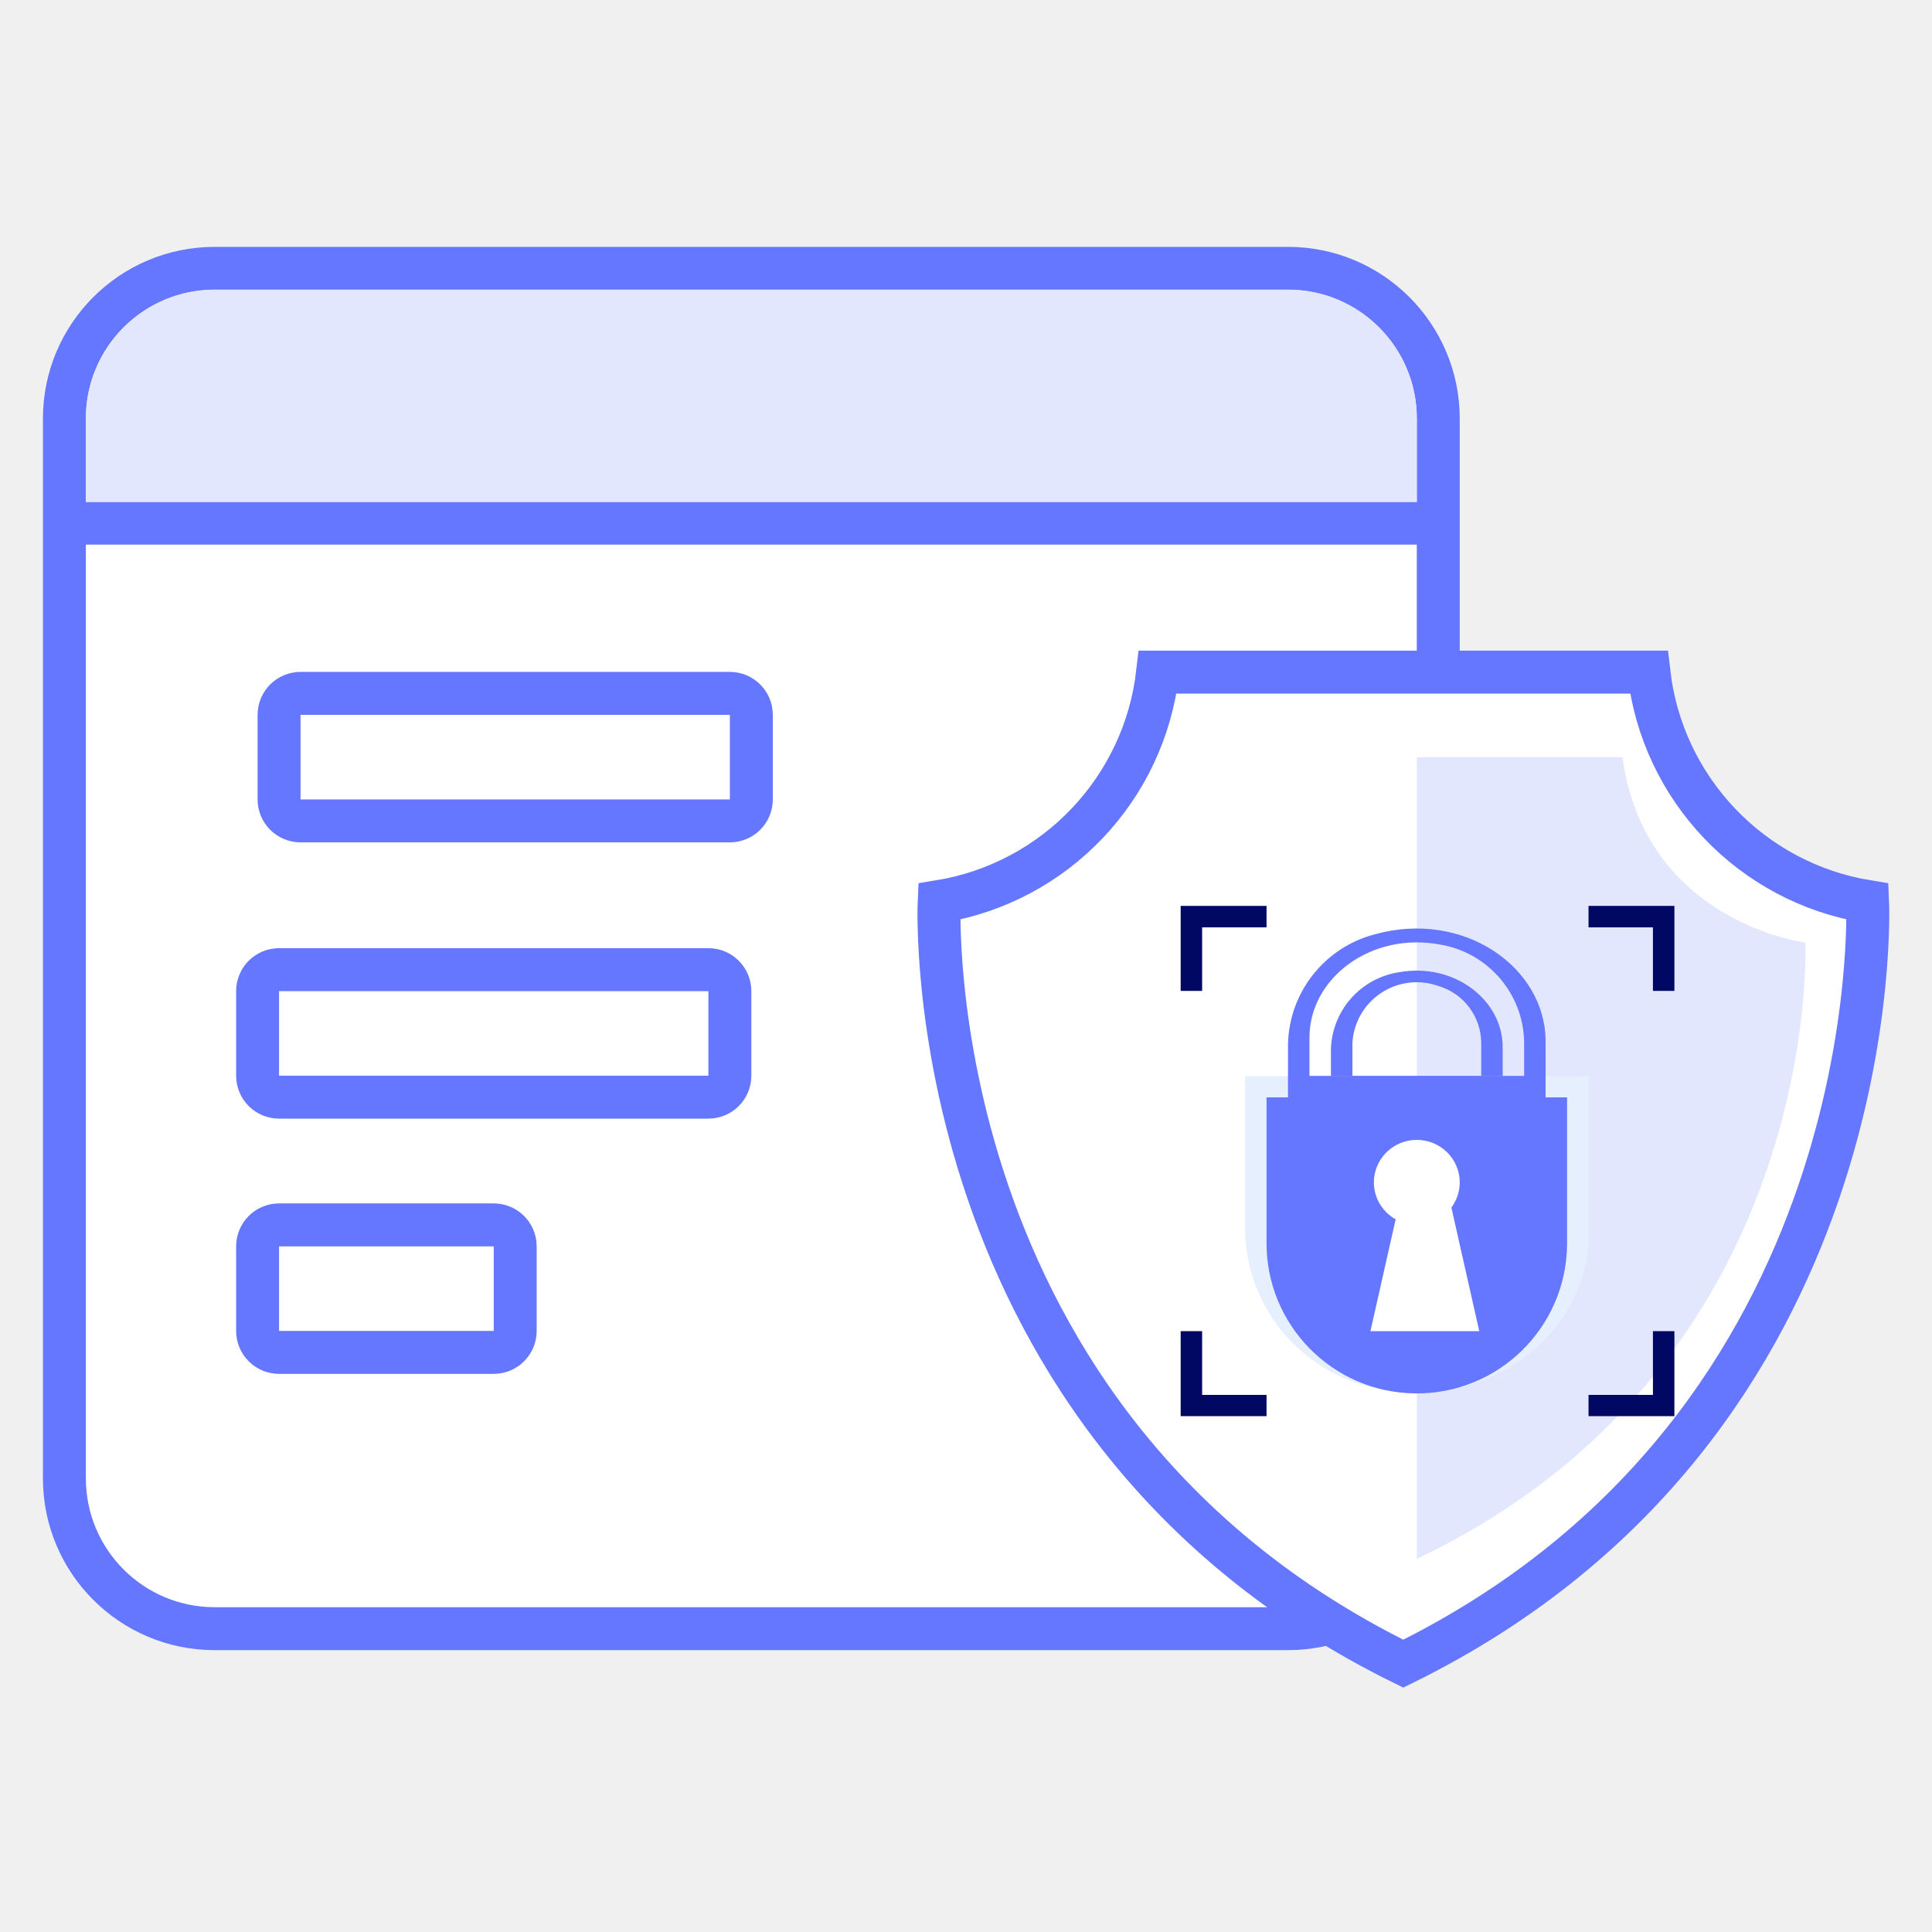
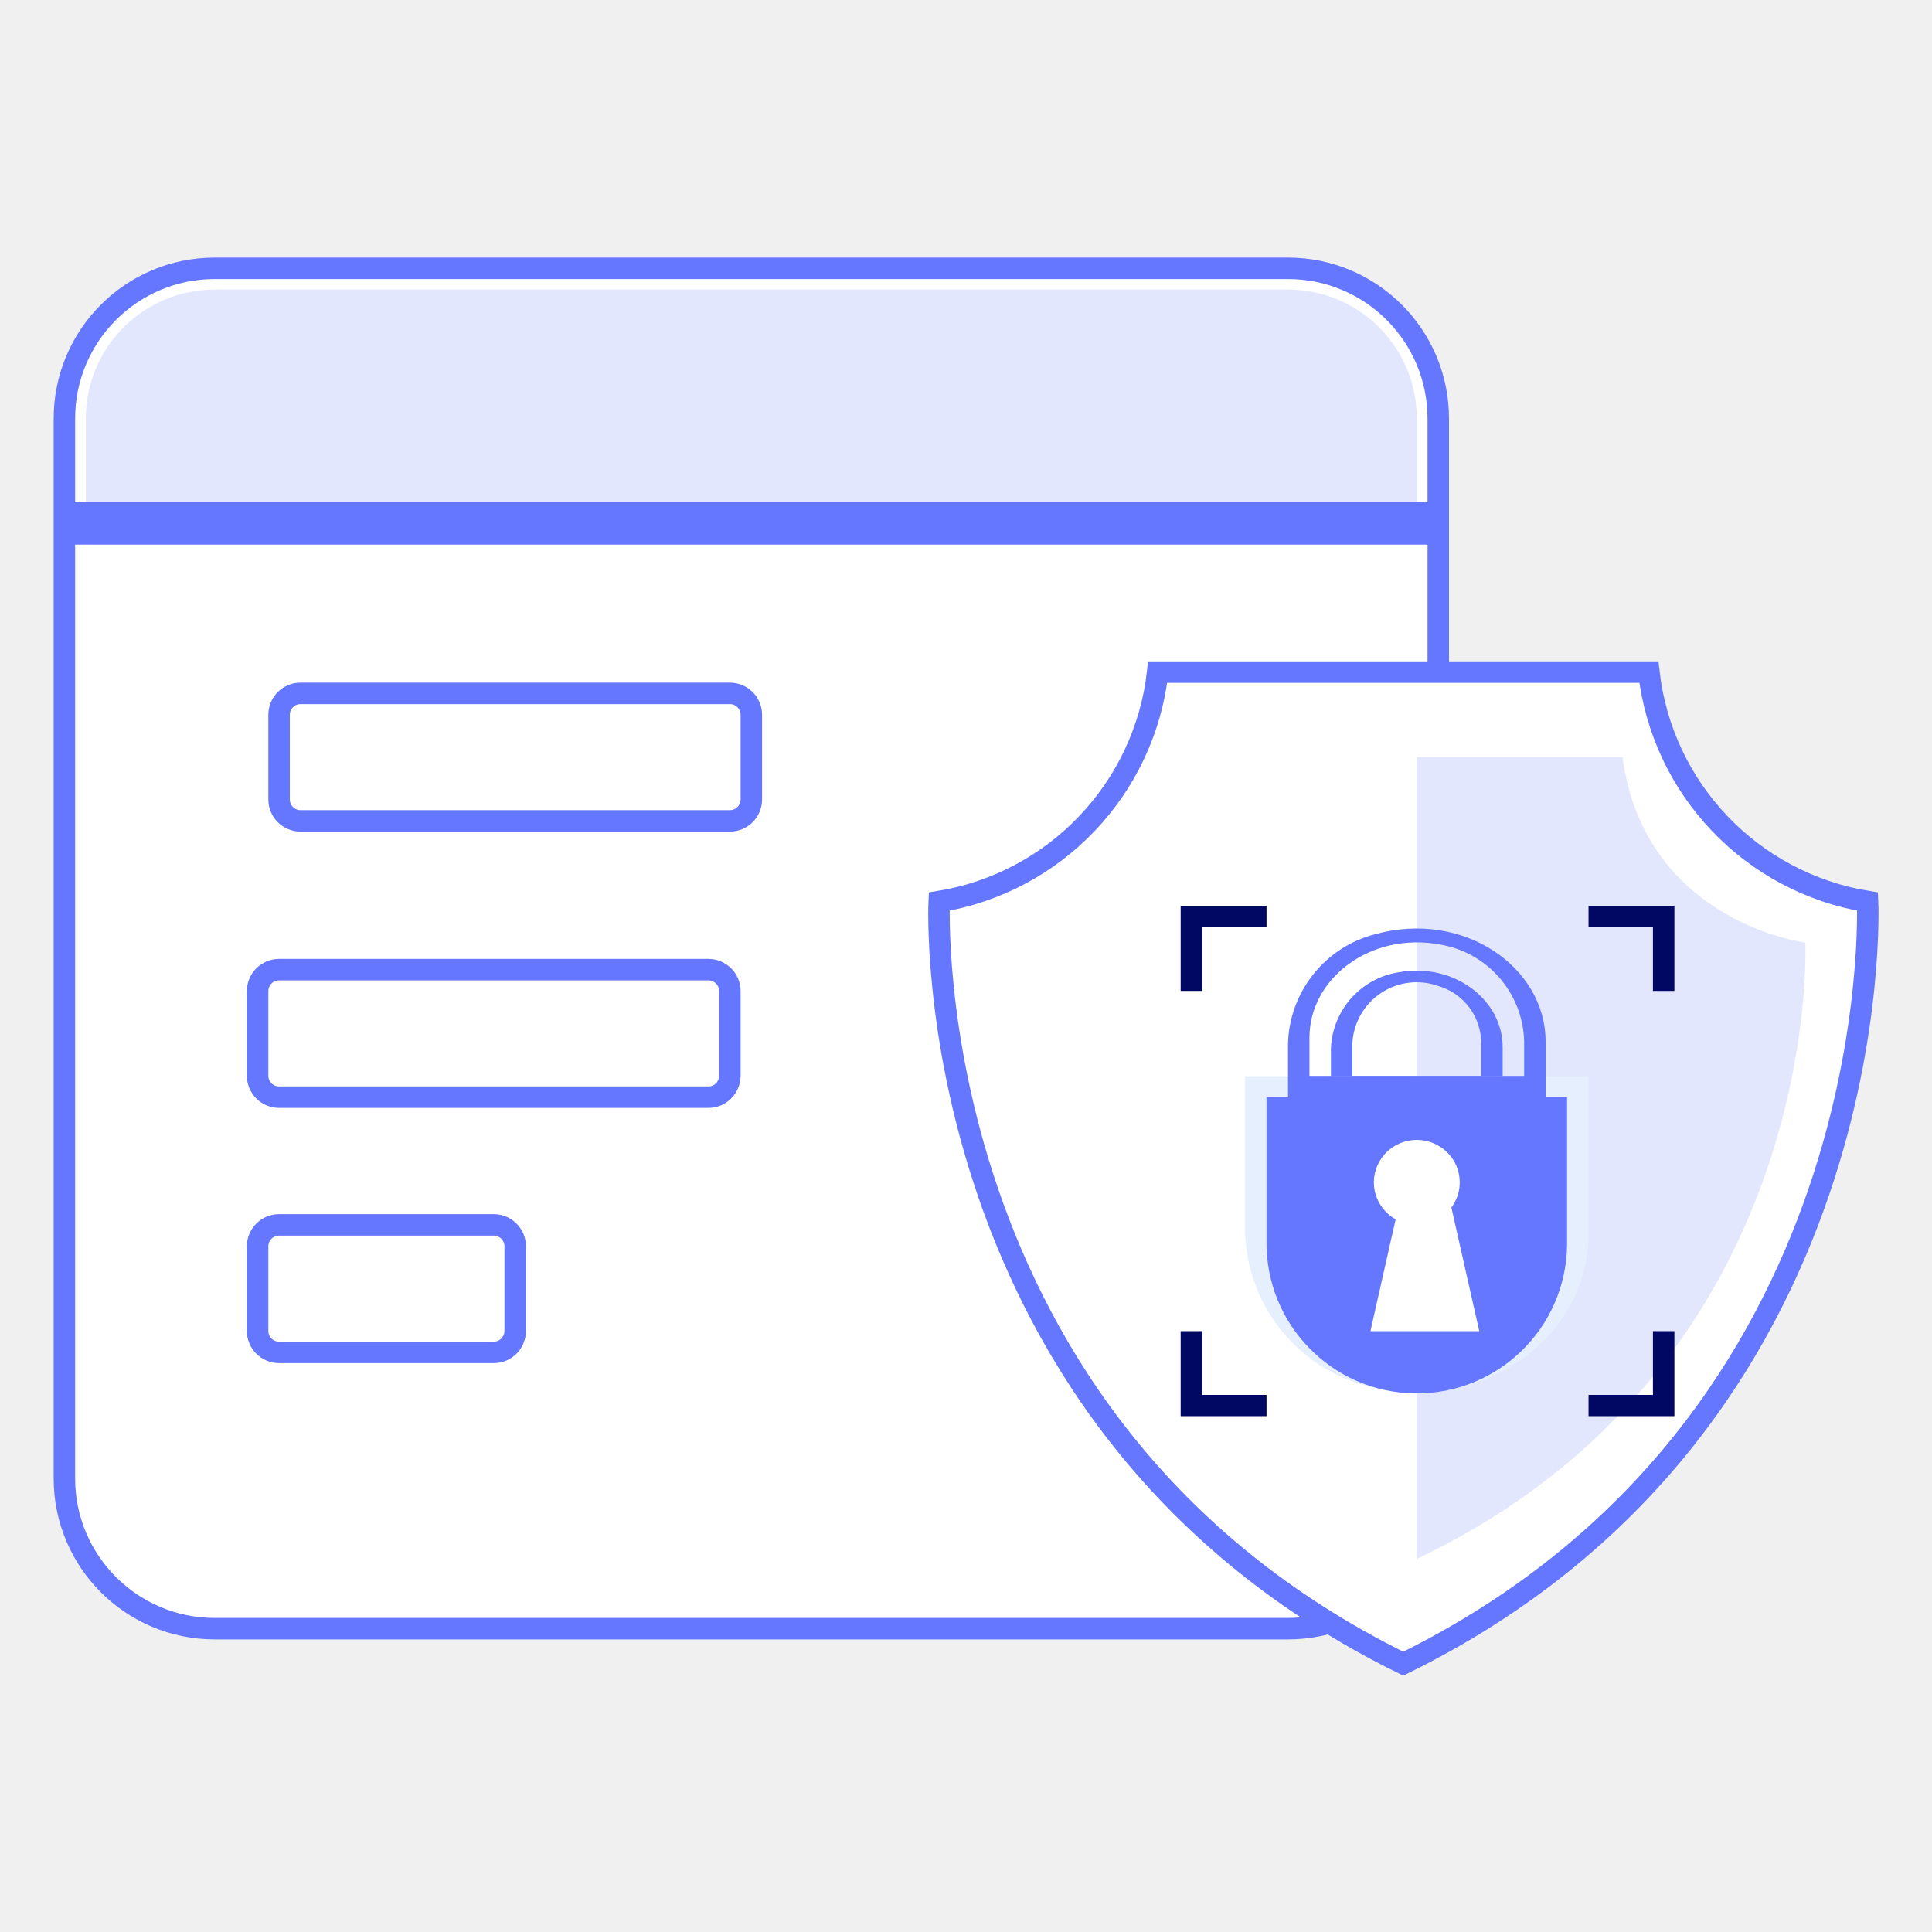
<svg xmlns="http://www.w3.org/2000/svg" viewBox="0 0 90 90">
-   <rect x="3" y="12.5" width="64" height="63.37" rx="7" ry="7" fill="#fff" stroke="#6576ff" stroke-linecap="round" stroke-linejoin="round" stroke-width="2" />
+   <rect x="3" y="12.5" width="64" height="63.37" rx="7" ry="7" fill="#fff" stroke="#6576ff" stroke-linecap="round" stroke-linejoin="round" strokeWidth="2" />
  <path d="M10,13.49H60a6,6,0,0,1,6,6v3.9a0,0,0,0,1,0,0H4a0,0,0,0,1,0,0v-3.9A6,6,0,0,1,10,13.49Z" fill="#e3e7fe" />
  <rect x="3" y="23.39" width="64" height="1.98" fill="#6576ff" />
-   <path d="M65.37,31.31H76.81A12.24,12.24,0,0,0,87,42S88.12,66.31,65.37,77.5C42.62,66.31,43.75,42,43.75,42A12.23,12.23,0,0,0,53.93,31.31Z" fill="#fff" stroke="#6576ff" stroke-miterlimit="10" stroke-width="2" />
+   <path d="M65.37,31.31H76.81A12.24,12.24,0,0,0,87,42S88.12,66.31,65.37,77.5C42.62,66.31,43.75,42,43.75,42A12.23,12.23,0,0,0,53.93,31.31Z" fill="#fff" stroke="#6576ff" stroke-miterlimit="10" strokeWidth="2" />
  <path d="M66,72.62c19-9.05,18.1-28.71,18.1-28.71s-7.47-.94-8.52-8.64H66Z" fill="#e3e7fe" />
  <polygon points="56 46.16 55 46.16 55 42.2 59 42.2 59 43.2 56 43.2 56 46.16" fill="#010863" />
  <polygon points="59 65.97 55 65.97 55 62.01 56 62.01 56 64.98 59 64.98 59 65.97" fill="#010863" />
  <polygon points="78 65.97 74 65.97 74 64.98 77 64.98 77 62.01 78 62.01 78 65.97" fill="#010863" />
  <polygon points="78 46.16 77 46.16 77 43.2 74 43.2 74 42.2 78 42.2 78 46.16" fill="#010863" />
  <path d="M70,51.12H62V48.86a3.74,3.74,0,0,1,3.17-3.57c2.56-.46,4.83,1.28,4.83,3.49Zm-7-1h6V48.56a2.78,2.78,0,0,0-2-2.63,3,3,0,0,0-4,2.64Z" fill="#6576ff" />
  <path d="M58,57.28V50.13H74V57.5c0,4.62-4.65,8.26-9.86,7.17A7.63,7.63,0,0,1,58,57.28Z" fill="#e5effe" />
  <path d="M59,51.12v6.7A7,7,0,0,0,73,58V51.12Z" fill="#6576ff" />
  <ellipse cx="66" cy="55.08" rx="2" ry="1.98" fill="#fff" />
  <polygon points="68.91 62.01 63.84 62.01 65.18 56.07 67.57 56.07 68.91 62.01" fill="#fff" />
  <path d="M72,51.12H60V48.66a5.41,5.41,0,0,1,4.06-5.14c4.13-1.14,7.94,1.54,7.94,5Zm-11-1H71V48.49A4.69,4.69,0,0,0,67.08,44c-3.23-.6-6.08,1.58-6.08,4.33Z" fill="#6576ff" />
-   <rect x="13" y="32.3" width="22" height="5.94" rx="1" ry="1" fill="none" stroke="#6576ff" stroke-miterlimit="10" stroke-width="2" />
-   <rect x="12" y="45.17" width="22" height="5.94" rx="1" ry="1" fill="none" stroke="#6576ff" stroke-miterlimit="10" stroke-width="2" />
-   <rect x="12" y="57.06" width="12" height="5.94" rx="1" ry="1" fill="none" stroke="#6576ff" stroke-miterlimit="10" stroke-width="2" />
+   <rect x="13" y="32.3" width="22" height="5.94" rx="1" ry="1" fill="none" stroke="#6576ff" stroke-miterlimit="10" strokeWidth="2" />
+   <rect x="12" y="45.17" width="22" height="5.94" rx="1" ry="1" fill="none" stroke="#6576ff" stroke-miterlimit="10" strokeWidth="2" />
+   <rect x="12" y="57.06" width="12" height="5.94" rx="1" ry="1" fill="none" stroke="#6576ff" stroke-miterlimit="10" strokeWidth="2" />
</svg>
